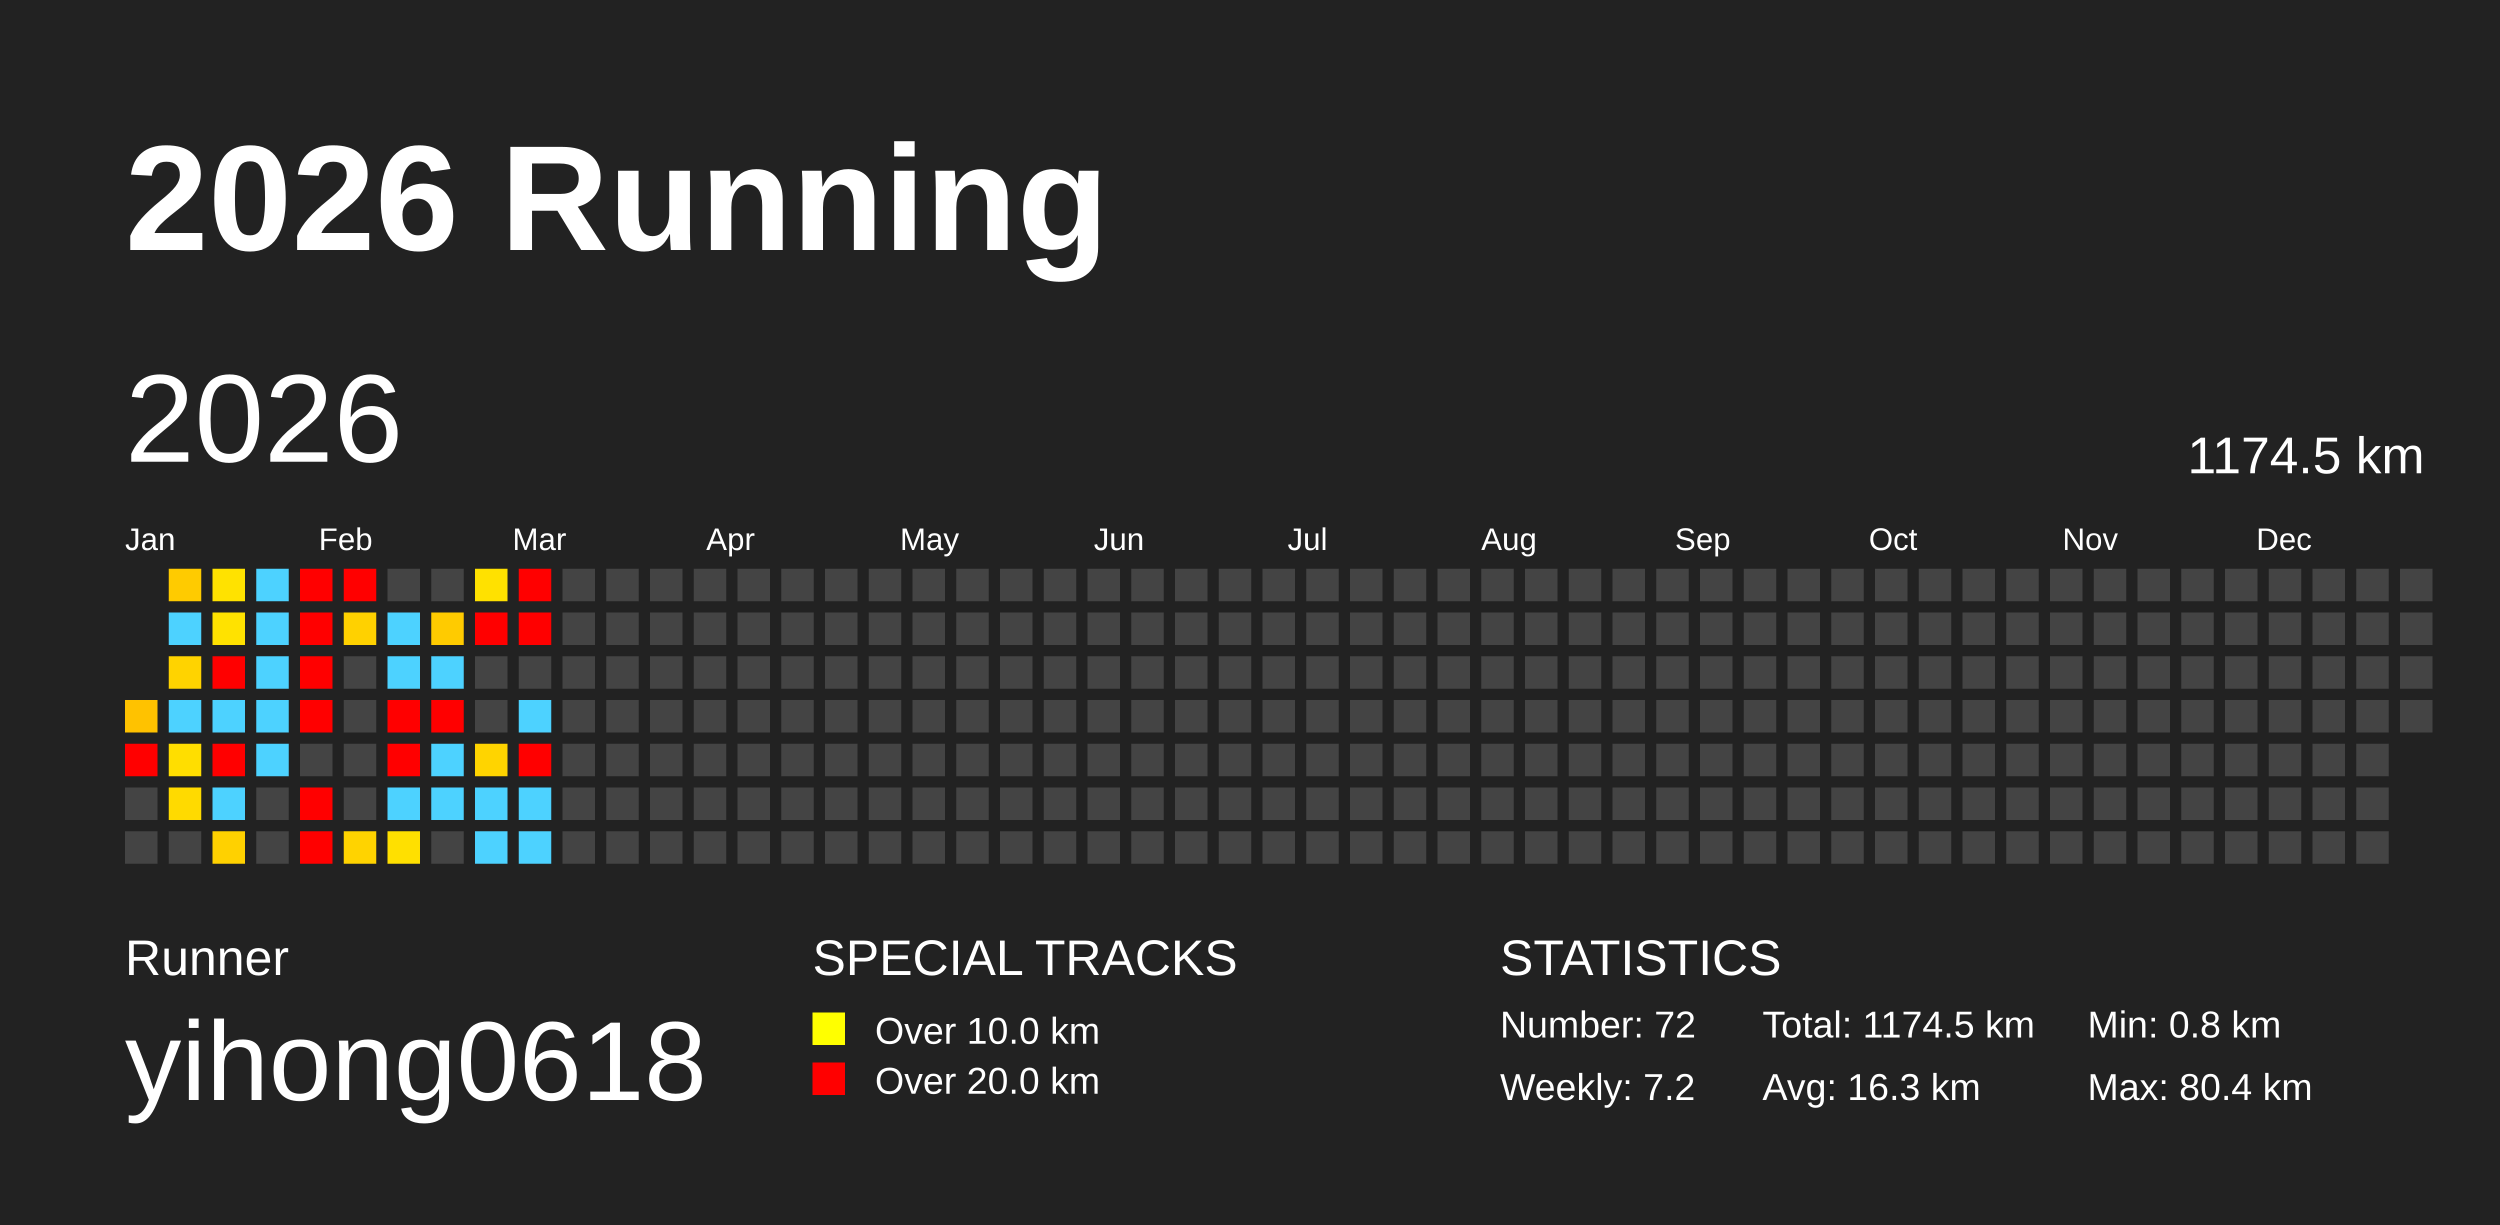
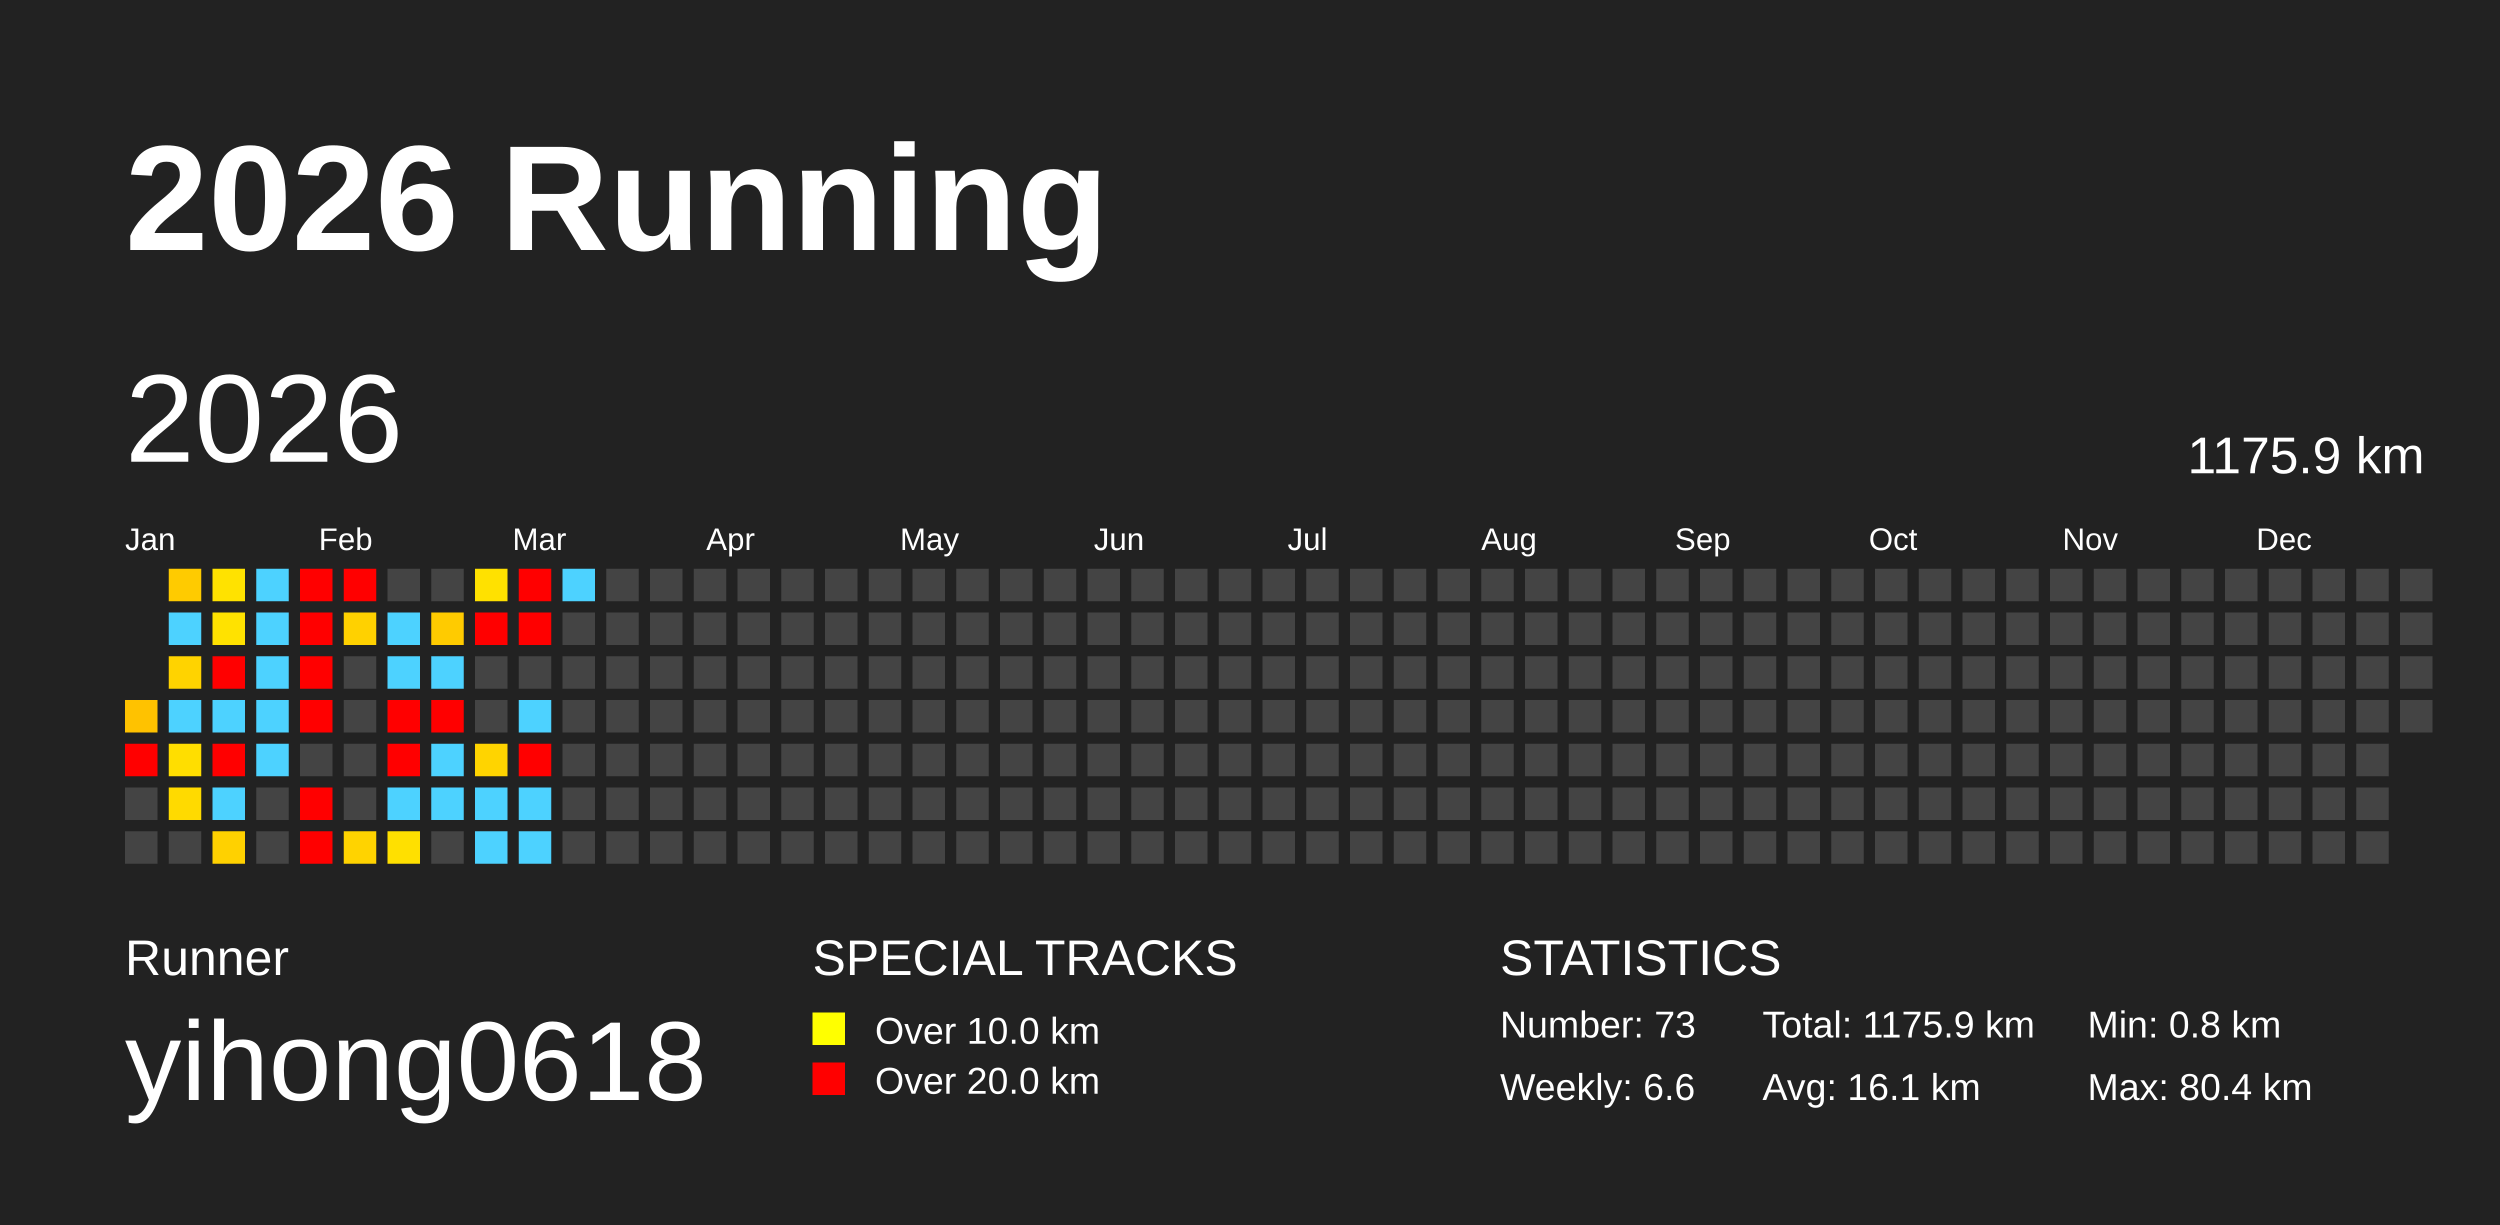
<svg xmlns="http://www.w3.org/2000/svg" baseProfile="full" height="98mm" version="1.1" viewBox="0,0,200,98" width="200mm">
  <defs />
  <rect fill="#222222" height="98" width="200" x="0" y="0" />
  <text fill="#FFFFFF" style="font-size:12px; font-family:Arial; font-weight:bold;" x="10" y="20">2026 Running</text>
  <text fill="#FFFFFF" style="font-size:4px; font-family:Arial" x="10" y="78">Runner</text>
  <text fill="#FFFFFF" style="font-size:9px; font-family:Arial" x="10" y="88">yihong0618</text>
  <text fill="#FFFFFF" style="font-size:4px; font-family:Arial" x="65" y="78">SPECIAL TRACKS</text>
  <rect fill="yellow" height="2.6" width="2.6" x="65" y="81" />
  <text fill="#FFFFFF" style="font-size:3px; font-family:Arial" x="70" y="83.5">Over 10.0 km</text>
  <rect fill="red" height="2.6" width="2.6" x="65" y="85" />
  <text fill="#FFFFFF" style="font-size:3px; font-family:Arial" x="70" y="87.5">Over 20.0 km</text>
  <text fill="#FFFFFF" style="font-size:4px; font-family:Arial" x="120" y="78">STATISTICS</text>
-   <text fill="#FFFFFF" style="font-size:3px; font-family:Arial" x="120" y="83">Number: 72</text>
-   <text fill="#FFFFFF" style="font-size:3px; font-family:Arial" x="120" y="88">Weekly: 7.2</text>
-   <text fill="#FFFFFF" style="font-size:3px; font-family:Arial" x="141" y="83">Total: 1174.5 km</text>
-   <text fill="#FFFFFF" style="font-size:3px; font-family:Arial" x="141" y="88">Avg: 16.3 km</text>
+   <text fill="#FFFFFF" style="font-size:3px; font-family:Arial" x="120" y="83">Number: 73</text>
+   <text fill="#FFFFFF" style="font-size:3px; font-family:Arial" x="120" y="88">Weekly: 6.6</text>
+   <text fill="#FFFFFF" style="font-size:3px; font-family:Arial" x="141" y="83">Total: 1175.9 km</text>
+   <text fill="#FFFFFF" style="font-size:3px; font-family:Arial" x="141" y="88">Avg: 16.1 km</text>
  <text fill="#FFFFFF" style="font-size:3px; font-family:Arial" x="167" y="83">Min: 0.8 km</text>
  <text fill="#FFFFFF" style="font-size:3px; font-family:Arial" x="167" y="88">Max: 80.4 km</text>
  <text dominant-baseline="hanging" fill="#FFFFFF" style="font-size:10.0px; font-family:Arial;" x="10" y="30">2026</text>
-   <text dominant-baseline="hanging" fill="#FFFFFF" style="font-size:4.125px; font-family:Arial;" x="175" y="35">1174.5 km</text>
+   <text dominant-baseline="hanging" fill="#FFFFFF" style="font-size:4.125px; font-family:Arial;" x="175" y="35">1175.9 km</text>
  <text fill="#FFFFFF" style="font-size:2.5px; font-family:Arial" x="10.0" y="44">Jan</text>
  <text fill="#FFFFFF" style="font-size:2.5px; font-family:Arial" x="25.5" y="44">Feb</text>
  <text fill="#FFFFFF" style="font-size:2.5px; font-family:Arial" x="41.0" y="44">Mar</text>
  <text fill="#FFFFFF" style="font-size:2.5px; font-family:Arial" x="56.5" y="44">Apr</text>
  <text fill="#FFFFFF" style="font-size:2.5px; font-family:Arial" x="72.0" y="44">May</text>
  <text fill="#FFFFFF" style="font-size:2.5px; font-family:Arial" x="87.5" y="44">Jun</text>
  <text fill="#FFFFFF" style="font-size:2.5px; font-family:Arial" x="103.0" y="44">Jul</text>
  <text fill="#FFFFFF" style="font-size:2.5px; font-family:Arial" x="118.5" y="44">Aug</text>
  <text fill="#FFFFFF" style="font-size:2.5px; font-family:Arial" x="134.0" y="44">Sep</text>
  <text fill="#FFFFFF" style="font-size:2.5px; font-family:Arial" x="149.5" y="44">Oct</text>
  <text fill="#FFFFFF" style="font-size:2.5px; font-family:Arial" x="165.0" y="44">Nov</text>
  <text fill="#FFFFFF" style="font-size:2.5px; font-family:Arial" x="180.5" y="44">Dec</text>
  <rect fill="#ffc200" height="2.6" width="2.6" x="10.0" y="56.0" />
  <rect fill="red" height="2.6" width="2.6" x="10.0" y="59.5" />
  <rect fill="#444444" height="2.6" width="2.6" x="10.0" y="63.0" />
  <rect fill="#444444" height="2.6" width="2.6" x="10.0" y="66.5" />
  <rect fill="#ffcb00" height="2.6" width="2.6" x="13.5" y="45.5" />
  <rect fill="#4dd2ff" height="2.6" width="2.6" x="13.5" y="49.0" />
  <rect fill="#ffd300" height="2.6" width="2.6" x="13.5" y="52.5" />
  <rect fill="#4dd2ff" height="2.6" width="2.6" x="13.5" y="56.0" />
  <rect fill="#ffde00" height="2.6" width="2.6" x="13.5" y="59.5" />
  <rect fill="#ffda00" height="2.6" width="2.6" x="13.5" y="63.0" />
  <rect fill="#444444" height="2.6" width="2.6" x="13.5" y="66.5" />
  <rect fill="#ffe200" height="2.6" width="2.6" x="17.0" y="45.5" />
  <rect fill="#ffe200" height="2.6" width="2.6" x="17.0" y="49.0" />
  <rect fill="red" height="2.6" width="2.6" x="17.0" y="52.5" />
  <rect fill="#4dd2ff" height="2.6" width="2.6" x="17.0" y="56.0" />
  <rect fill="red" height="2.6" width="2.6" x="17.0" y="59.5" />
  <rect fill="#4dd2ff" height="2.6" width="2.6" x="17.0" y="63.0" />
  <rect fill="#ffd100" height="2.6" width="2.6" x="17.0" y="66.5" />
  <rect fill="#4dd2ff" height="2.6" width="2.6" x="20.5" y="45.5" />
  <rect fill="#4dd2ff" height="2.6" width="2.6" x="20.5" y="49.0" />
  <rect fill="#4dd2ff" height="2.6" width="2.6" x="20.5" y="52.5" />
  <rect fill="#4dd2ff" height="2.6" width="2.6" x="20.5" y="56.0" />
  <rect fill="#4dd2ff" height="2.6" width="2.6" x="20.5" y="59.5" />
  <rect fill="#444444" height="2.6" width="2.6" x="20.5" y="63.0" />
  <rect fill="#444444" height="2.6" width="2.6" x="20.5" y="66.5" />
  <rect fill="red" height="2.6" width="2.6" x="24.0" y="45.5" />
  <rect fill="red" height="2.6" width="2.6" x="24.0" y="49.0" />
  <rect fill="red" height="2.6" width="2.6" x="24.0" y="52.5" />
  <rect fill="red" height="2.6" width="2.6" x="24.0" y="56.0" />
  <rect fill="#444444" height="2.6" width="2.6" x="24.0" y="59.5" />
  <rect fill="red" height="2.6" width="2.6" x="24.0" y="63.0" />
  <rect fill="red" height="2.6" width="2.6" x="24.0" y="66.5" />
  <rect fill="red" height="2.6" width="2.6" x="27.5" y="45.5" />
  <rect fill="#ffd100" height="2.6" width="2.6" x="27.5" y="49.0" />
  <rect fill="#444444" height="2.6" width="2.6" x="27.5" y="52.5" />
  <rect fill="#444444" height="2.6" width="2.6" x="27.5" y="56.0" />
  <rect fill="#444444" height="2.6" width="2.6" x="27.5" y="59.5" />
  <rect fill="#444444" height="2.6" width="2.6" x="27.5" y="63.0" />
  <rect fill="#ffd300" height="2.6" width="2.6" x="27.5" y="66.5" />
  <rect fill="#444444" height="2.6" width="2.6" x="31.0" y="45.5" />
  <rect fill="#4dd2ff" height="2.6" width="2.6" x="31.0" y="49.0" />
  <rect fill="#4dd2ff" height="2.6" width="2.6" x="31.0" y="52.5" />
  <rect fill="red" height="2.6" width="2.6" x="31.0" y="56.0" />
  <rect fill="red" height="2.6" width="2.6" x="31.0" y="59.5" />
  <rect fill="#4dd2ff" height="2.6" width="2.6" x="31.0" y="63.0" />
  <rect fill="#ffe000" height="2.6" width="2.6" x="31.0" y="66.5" />
  <rect fill="#444444" height="2.6" width="2.6" x="34.5" y="45.5" />
  <rect fill="#ffcb00" height="2.6" width="2.6" x="34.5" y="49.0" />
  <rect fill="#4dd2ff" height="2.6" width="2.6" x="34.5" y="52.5" />
  <rect fill="red" height="2.6" width="2.6" x="34.5" y="56.0" />
  <rect fill="#4dd2ff" height="2.6" width="2.6" x="34.5" y="59.5" />
  <rect fill="#4dd2ff" height="2.6" width="2.6" x="34.5" y="63.0" />
  <rect fill="#444444" height="2.6" width="2.6" x="34.5" y="66.5" />
  <rect fill="#ffe100" height="2.6" width="2.6" x="38.0" y="45.5" />
  <rect fill="red" height="2.6" width="2.6" x="38.0" y="49.0" />
  <rect fill="#444444" height="2.6" width="2.6" x="38.0" y="52.5" />
  <rect fill="#444444" height="2.6" width="2.6" x="38.0" y="56.0" />
  <rect fill="#ffd400" height="2.6" width="2.6" x="38.0" y="59.5" />
  <rect fill="#4dd2ff" height="2.6" width="2.6" x="38.0" y="63.0" />
  <rect fill="#4dd2ff" height="2.6" width="2.6" x="38.0" y="66.5" />
  <rect fill="red" height="2.6" width="2.6" x="41.5" y="45.5" />
  <rect fill="red" height="2.6" width="2.6" x="41.5" y="49.0" />
  <rect fill="#444444" height="2.6" width="2.6" x="41.5" y="52.5" />
  <rect fill="#4dd2ff" height="2.6" width="2.6" x="41.5" y="56.0" />
  <rect fill="red" height="2.6" width="2.6" x="41.5" y="59.5" />
  <rect fill="#4dd2ff" height="2.6" width="2.6" x="41.5" y="63.0" />
  <rect fill="#4dd2ff" height="2.6" width="2.6" x="41.5" y="66.5" />
-   <rect fill="#444444" height="2.6" width="2.6" x="45.0" y="45.5" />
+   <rect fill="#4dd2ff" height="2.6" width="2.6" x="45.0" y="45.5" />
  <rect fill="#444444" height="2.6" width="2.6" x="45.0" y="49.0" />
  <rect fill="#444444" height="2.6" width="2.6" x="45.0" y="52.5" />
  <rect fill="#444444" height="2.6" width="2.6" x="45.0" y="56.0" />
  <rect fill="#444444" height="2.6" width="2.6" x="45.0" y="59.5" />
  <rect fill="#444444" height="2.6" width="2.6" x="45.0" y="63.0" />
  <rect fill="#444444" height="2.6" width="2.6" x="45.0" y="66.5" />
  <rect fill="#444444" height="2.6" width="2.6" x="48.5" y="45.5" />
  <rect fill="#444444" height="2.6" width="2.6" x="48.5" y="49.0" />
  <rect fill="#444444" height="2.6" width="2.6" x="48.5" y="52.5" />
  <rect fill="#444444" height="2.6" width="2.6" x="48.5" y="56.0" />
  <rect fill="#444444" height="2.6" width="2.6" x="48.5" y="59.5" />
  <rect fill="#444444" height="2.6" width="2.6" x="48.5" y="63.0" />
  <rect fill="#444444" height="2.6" width="2.6" x="48.5" y="66.5" />
  <rect fill="#444444" height="2.6" width="2.6" x="52.0" y="45.5" />
  <rect fill="#444444" height="2.6" width="2.6" x="52.0" y="49.0" />
  <rect fill="#444444" height="2.6" width="2.6" x="52.0" y="52.5" />
  <rect fill="#444444" height="2.6" width="2.6" x="52.0" y="56.0" />
  <rect fill="#444444" height="2.6" width="2.6" x="52.0" y="59.5" />
  <rect fill="#444444" height="2.6" width="2.6" x="52.0" y="63.0" />
  <rect fill="#444444" height="2.6" width="2.6" x="52.0" y="66.5" />
  <rect fill="#444444" height="2.6" width="2.6" x="55.5" y="45.5" />
  <rect fill="#444444" height="2.6" width="2.6" x="55.5" y="49.0" />
  <rect fill="#444444" height="2.6" width="2.6" x="55.5" y="52.5" />
  <rect fill="#444444" height="2.6" width="2.6" x="55.5" y="56.0" />
  <rect fill="#444444" height="2.6" width="2.6" x="55.5" y="59.5" />
  <rect fill="#444444" height="2.6" width="2.6" x="55.5" y="63.0" />
  <rect fill="#444444" height="2.6" width="2.6" x="55.5" y="66.5" />
  <rect fill="#444444" height="2.6" width="2.6" x="59.0" y="45.5" />
  <rect fill="#444444" height="2.6" width="2.6" x="59.0" y="49.0" />
  <rect fill="#444444" height="2.6" width="2.6" x="59.0" y="52.5" />
  <rect fill="#444444" height="2.6" width="2.6" x="59.0" y="56.0" />
  <rect fill="#444444" height="2.6" width="2.6" x="59.0" y="59.5" />
  <rect fill="#444444" height="2.6" width="2.6" x="59.0" y="63.0" />
  <rect fill="#444444" height="2.6" width="2.6" x="59.0" y="66.5" />
  <rect fill="#444444" height="2.6" width="2.6" x="62.5" y="45.5" />
  <rect fill="#444444" height="2.6" width="2.6" x="62.5" y="49.0" />
  <rect fill="#444444" height="2.6" width="2.6" x="62.5" y="52.5" />
  <rect fill="#444444" height="2.6" width="2.6" x="62.5" y="56.0" />
  <rect fill="#444444" height="2.6" width="2.6" x="62.5" y="59.5" />
  <rect fill="#444444" height="2.6" width="2.6" x="62.5" y="63.0" />
  <rect fill="#444444" height="2.6" width="2.6" x="62.5" y="66.5" />
  <rect fill="#444444" height="2.6" width="2.6" x="66.0" y="45.5" />
  <rect fill="#444444" height="2.6" width="2.6" x="66.0" y="49.0" />
  <rect fill="#444444" height="2.6" width="2.6" x="66.0" y="52.5" />
  <rect fill="#444444" height="2.6" width="2.6" x="66.0" y="56.0" />
  <rect fill="#444444" height="2.6" width="2.6" x="66.0" y="59.5" />
  <rect fill="#444444" height="2.6" width="2.6" x="66.0" y="63.0" />
  <rect fill="#444444" height="2.6" width="2.6" x="66.0" y="66.5" />
  <rect fill="#444444" height="2.6" width="2.6" x="69.5" y="45.5" />
  <rect fill="#444444" height="2.6" width="2.6" x="69.5" y="49.0" />
  <rect fill="#444444" height="2.6" width="2.6" x="69.5" y="52.5" />
  <rect fill="#444444" height="2.6" width="2.6" x="69.5" y="56.0" />
  <rect fill="#444444" height="2.6" width="2.6" x="69.5" y="59.5" />
  <rect fill="#444444" height="2.6" width="2.6" x="69.5" y="63.0" />
  <rect fill="#444444" height="2.6" width="2.6" x="69.5" y="66.5" />
  <rect fill="#444444" height="2.6" width="2.6" x="73.0" y="45.5" />
  <rect fill="#444444" height="2.6" width="2.6" x="73.0" y="49.0" />
  <rect fill="#444444" height="2.6" width="2.6" x="73.0" y="52.5" />
  <rect fill="#444444" height="2.6" width="2.6" x="73.0" y="56.0" />
  <rect fill="#444444" height="2.6" width="2.6" x="73.0" y="59.5" />
  <rect fill="#444444" height="2.6" width="2.6" x="73.0" y="63.0" />
  <rect fill="#444444" height="2.6" width="2.6" x="73.0" y="66.5" />
  <rect fill="#444444" height="2.6" width="2.6" x="76.5" y="45.5" />
  <rect fill="#444444" height="2.6" width="2.6" x="76.5" y="49.0" />
  <rect fill="#444444" height="2.6" width="2.6" x="76.5" y="52.5" />
  <rect fill="#444444" height="2.6" width="2.6" x="76.5" y="56.0" />
  <rect fill="#444444" height="2.6" width="2.6" x="76.5" y="59.5" />
  <rect fill="#444444" height="2.6" width="2.6" x="76.5" y="63.0" />
  <rect fill="#444444" height="2.6" width="2.6" x="76.5" y="66.5" />
  <rect fill="#444444" height="2.6" width="2.6" x="80.0" y="45.5" />
  <rect fill="#444444" height="2.6" width="2.6" x="80.0" y="49.0" />
  <rect fill="#444444" height="2.6" width="2.6" x="80.0" y="52.5" />
  <rect fill="#444444" height="2.6" width="2.6" x="80.0" y="56.0" />
  <rect fill="#444444" height="2.6" width="2.6" x="80.0" y="59.5" />
  <rect fill="#444444" height="2.6" width="2.6" x="80.0" y="63.0" />
  <rect fill="#444444" height="2.6" width="2.6" x="80.0" y="66.5" />
  <rect fill="#444444" height="2.6" width="2.6" x="83.5" y="45.5" />
  <rect fill="#444444" height="2.6" width="2.6" x="83.5" y="49.0" />
  <rect fill="#444444" height="2.6" width="2.6" x="83.5" y="52.5" />
  <rect fill="#444444" height="2.6" width="2.6" x="83.5" y="56.0" />
  <rect fill="#444444" height="2.6" width="2.6" x="83.5" y="59.5" />
  <rect fill="#444444" height="2.6" width="2.6" x="83.5" y="63.0" />
  <rect fill="#444444" height="2.6" width="2.6" x="83.5" y="66.5" />
  <rect fill="#444444" height="2.6" width="2.6" x="87.0" y="45.5" />
  <rect fill="#444444" height="2.6" width="2.6" x="87.0" y="49.0" />
  <rect fill="#444444" height="2.6" width="2.6" x="87.0" y="52.5" />
  <rect fill="#444444" height="2.6" width="2.6" x="87.0" y="56.0" />
  <rect fill="#444444" height="2.6" width="2.6" x="87.0" y="59.5" />
  <rect fill="#444444" height="2.6" width="2.6" x="87.0" y="63.0" />
  <rect fill="#444444" height="2.6" width="2.6" x="87.0" y="66.5" />
  <rect fill="#444444" height="2.6" width="2.6" x="90.5" y="45.5" />
  <rect fill="#444444" height="2.6" width="2.6" x="90.5" y="49.0" />
  <rect fill="#444444" height="2.6" width="2.6" x="90.5" y="52.5" />
  <rect fill="#444444" height="2.6" width="2.6" x="90.5" y="56.0" />
  <rect fill="#444444" height="2.6" width="2.6" x="90.5" y="59.5" />
  <rect fill="#444444" height="2.6" width="2.6" x="90.5" y="63.0" />
  <rect fill="#444444" height="2.6" width="2.6" x="90.5" y="66.5" />
  <rect fill="#444444" height="2.6" width="2.6" x="94.0" y="45.5" />
  <rect fill="#444444" height="2.6" width="2.6" x="94.0" y="49.0" />
  <rect fill="#444444" height="2.6" width="2.6" x="94.0" y="52.5" />
  <rect fill="#444444" height="2.6" width="2.6" x="94.0" y="56.0" />
  <rect fill="#444444" height="2.6" width="2.6" x="94.0" y="59.5" />
  <rect fill="#444444" height="2.6" width="2.6" x="94.0" y="63.0" />
  <rect fill="#444444" height="2.6" width="2.6" x="94.0" y="66.5" />
  <rect fill="#444444" height="2.6" width="2.6" x="97.5" y="45.5" />
  <rect fill="#444444" height="2.6" width="2.6" x="97.5" y="49.0" />
  <rect fill="#444444" height="2.6" width="2.6" x="97.5" y="52.5" />
  <rect fill="#444444" height="2.6" width="2.6" x="97.5" y="56.0" />
  <rect fill="#444444" height="2.6" width="2.6" x="97.5" y="59.5" />
  <rect fill="#444444" height="2.6" width="2.6" x="97.5" y="63.0" />
  <rect fill="#444444" height="2.6" width="2.6" x="97.5" y="66.5" />
  <rect fill="#444444" height="2.6" width="2.6" x="101.0" y="45.5" />
  <rect fill="#444444" height="2.6" width="2.6" x="101.0" y="49.0" />
  <rect fill="#444444" height="2.6" width="2.6" x="101.0" y="52.5" />
  <rect fill="#444444" height="2.6" width="2.6" x="101.0" y="56.0" />
  <rect fill="#444444" height="2.6" width="2.6" x="101.0" y="59.5" />
  <rect fill="#444444" height="2.6" width="2.6" x="101.0" y="63.0" />
  <rect fill="#444444" height="2.6" width="2.6" x="101.0" y="66.5" />
  <rect fill="#444444" height="2.6" width="2.6" x="104.5" y="45.5" />
  <rect fill="#444444" height="2.6" width="2.6" x="104.5" y="49.0" />
  <rect fill="#444444" height="2.6" width="2.6" x="104.5" y="52.5" />
  <rect fill="#444444" height="2.6" width="2.6" x="104.5" y="56.0" />
  <rect fill="#444444" height="2.6" width="2.6" x="104.5" y="59.5" />
  <rect fill="#444444" height="2.6" width="2.6" x="104.5" y="63.0" />
  <rect fill="#444444" height="2.6" width="2.6" x="104.5" y="66.5" />
  <rect fill="#444444" height="2.6" width="2.6" x="108.0" y="45.5" />
  <rect fill="#444444" height="2.6" width="2.6" x="108.0" y="49.0" />
  <rect fill="#444444" height="2.6" width="2.6" x="108.0" y="52.5" />
  <rect fill="#444444" height="2.6" width="2.6" x="108.0" y="56.0" />
  <rect fill="#444444" height="2.6" width="2.6" x="108.0" y="59.5" />
  <rect fill="#444444" height="2.6" width="2.6" x="108.0" y="63.0" />
  <rect fill="#444444" height="2.6" width="2.6" x="108.0" y="66.5" />
  <rect fill="#444444" height="2.6" width="2.6" x="111.5" y="45.5" />
  <rect fill="#444444" height="2.6" width="2.6" x="111.5" y="49.0" />
  <rect fill="#444444" height="2.6" width="2.6" x="111.5" y="52.5" />
  <rect fill="#444444" height="2.6" width="2.6" x="111.5" y="56.0" />
  <rect fill="#444444" height="2.6" width="2.6" x="111.5" y="59.5" />
  <rect fill="#444444" height="2.6" width="2.6" x="111.5" y="63.0" />
  <rect fill="#444444" height="2.6" width="2.6" x="111.5" y="66.5" />
  <rect fill="#444444" height="2.6" width="2.6" x="115.0" y="45.5" />
  <rect fill="#444444" height="2.6" width="2.6" x="115.0" y="49.0" />
  <rect fill="#444444" height="2.6" width="2.6" x="115.0" y="52.5" />
  <rect fill="#444444" height="2.6" width="2.6" x="115.0" y="56.0" />
  <rect fill="#444444" height="2.6" width="2.6" x="115.0" y="59.5" />
  <rect fill="#444444" height="2.6" width="2.6" x="115.0" y="63.0" />
  <rect fill="#444444" height="2.6" width="2.6" x="115.0" y="66.5" />
  <rect fill="#444444" height="2.6" width="2.6" x="118.5" y="45.5" />
  <rect fill="#444444" height="2.6" width="2.6" x="118.5" y="49.0" />
  <rect fill="#444444" height="2.6" width="2.6" x="118.5" y="52.5" />
  <rect fill="#444444" height="2.6" width="2.6" x="118.5" y="56.0" />
  <rect fill="#444444" height="2.6" width="2.6" x="118.5" y="59.5" />
  <rect fill="#444444" height="2.6" width="2.6" x="118.5" y="63.0" />
  <rect fill="#444444" height="2.6" width="2.6" x="118.5" y="66.5" />
  <rect fill="#444444" height="2.6" width="2.6" x="122.0" y="45.5" />
  <rect fill="#444444" height="2.6" width="2.6" x="122.0" y="49.0" />
  <rect fill="#444444" height="2.6" width="2.6" x="122.0" y="52.5" />
  <rect fill="#444444" height="2.6" width="2.6" x="122.0" y="56.0" />
  <rect fill="#444444" height="2.6" width="2.6" x="122.0" y="59.5" />
  <rect fill="#444444" height="2.6" width="2.6" x="122.0" y="63.0" />
  <rect fill="#444444" height="2.6" width="2.6" x="122.0" y="66.5" />
  <rect fill="#444444" height="2.6" width="2.6" x="125.5" y="45.5" />
  <rect fill="#444444" height="2.6" width="2.6" x="125.5" y="49.0" />
  <rect fill="#444444" height="2.6" width="2.6" x="125.5" y="52.5" />
  <rect fill="#444444" height="2.6" width="2.6" x="125.5" y="56.0" />
  <rect fill="#444444" height="2.6" width="2.6" x="125.5" y="59.5" />
  <rect fill="#444444" height="2.6" width="2.6" x="125.5" y="63.0" />
  <rect fill="#444444" height="2.6" width="2.6" x="125.5" y="66.5" />
  <rect fill="#444444" height="2.6" width="2.6" x="129.0" y="45.5" />
  <rect fill="#444444" height="2.6" width="2.6" x="129.0" y="49.0" />
  <rect fill="#444444" height="2.6" width="2.6" x="129.0" y="52.5" />
  <rect fill="#444444" height="2.6" width="2.6" x="129.0" y="56.0" />
  <rect fill="#444444" height="2.6" width="2.6" x="129.0" y="59.5" />
  <rect fill="#444444" height="2.6" width="2.6" x="129.0" y="63.0" />
  <rect fill="#444444" height="2.6" width="2.6" x="129.0" y="66.5" />
  <rect fill="#444444" height="2.6" width="2.6" x="132.5" y="45.5" />
  <rect fill="#444444" height="2.6" width="2.6" x="132.5" y="49.0" />
  <rect fill="#444444" height="2.6" width="2.6" x="132.5" y="52.5" />
  <rect fill="#444444" height="2.6" width="2.6" x="132.5" y="56.0" />
  <rect fill="#444444" height="2.6" width="2.6" x="132.5" y="59.5" />
  <rect fill="#444444" height="2.6" width="2.6" x="132.5" y="63.0" />
  <rect fill="#444444" height="2.6" width="2.6" x="132.5" y="66.5" />
  <rect fill="#444444" height="2.6" width="2.6" x="136.0" y="45.5" />
  <rect fill="#444444" height="2.6" width="2.6" x="136.0" y="49.0" />
  <rect fill="#444444" height="2.6" width="2.6" x="136.0" y="52.5" />
  <rect fill="#444444" height="2.6" width="2.6" x="136.0" y="56.0" />
  <rect fill="#444444" height="2.6" width="2.6" x="136.0" y="59.5" />
  <rect fill="#444444" height="2.6" width="2.6" x="136.0" y="63.0" />
  <rect fill="#444444" height="2.6" width="2.6" x="136.0" y="66.5" />
  <rect fill="#444444" height="2.6" width="2.6" x="139.5" y="45.5" />
  <rect fill="#444444" height="2.6" width="2.6" x="139.5" y="49.0" />
  <rect fill="#444444" height="2.6" width="2.6" x="139.5" y="52.5" />
  <rect fill="#444444" height="2.6" width="2.6" x="139.5" y="56.0" />
  <rect fill="#444444" height="2.6" width="2.6" x="139.5" y="59.5" />
  <rect fill="#444444" height="2.6" width="2.6" x="139.5" y="63.0" />
  <rect fill="#444444" height="2.6" width="2.6" x="139.5" y="66.5" />
  <rect fill="#444444" height="2.6" width="2.6" x="143.0" y="45.5" />
  <rect fill="#444444" height="2.6" width="2.6" x="143.0" y="49.0" />
  <rect fill="#444444" height="2.6" width="2.6" x="143.0" y="52.5" />
  <rect fill="#444444" height="2.6" width="2.6" x="143.0" y="56.0" />
  <rect fill="#444444" height="2.6" width="2.6" x="143.0" y="59.5" />
  <rect fill="#444444" height="2.6" width="2.6" x="143.0" y="63.0" />
  <rect fill="#444444" height="2.6" width="2.6" x="143.0" y="66.5" />
  <rect fill="#444444" height="2.6" width="2.6" x="146.5" y="45.5" />
  <rect fill="#444444" height="2.6" width="2.6" x="146.5" y="49.0" />
  <rect fill="#444444" height="2.6" width="2.6" x="146.5" y="52.5" />
  <rect fill="#444444" height="2.6" width="2.6" x="146.5" y="56.0" />
  <rect fill="#444444" height="2.6" width="2.6" x="146.5" y="59.5" />
  <rect fill="#444444" height="2.6" width="2.6" x="146.5" y="63.0" />
  <rect fill="#444444" height="2.6" width="2.6" x="146.5" y="66.5" />
  <rect fill="#444444" height="2.6" width="2.6" x="150.0" y="45.5" />
  <rect fill="#444444" height="2.6" width="2.6" x="150.0" y="49.0" />
  <rect fill="#444444" height="2.6" width="2.6" x="150.0" y="52.5" />
  <rect fill="#444444" height="2.6" width="2.6" x="150.0" y="56.0" />
  <rect fill="#444444" height="2.6" width="2.6" x="150.0" y="59.5" />
  <rect fill="#444444" height="2.6" width="2.6" x="150.0" y="63.0" />
  <rect fill="#444444" height="2.6" width="2.6" x="150.0" y="66.5" />
  <rect fill="#444444" height="2.6" width="2.6" x="153.5" y="45.5" />
  <rect fill="#444444" height="2.6" width="2.6" x="153.5" y="49.0" />
  <rect fill="#444444" height="2.6" width="2.6" x="153.5" y="52.5" />
  <rect fill="#444444" height="2.6" width="2.6" x="153.5" y="56.0" />
  <rect fill="#444444" height="2.6" width="2.6" x="153.5" y="59.5" />
  <rect fill="#444444" height="2.6" width="2.6" x="153.5" y="63.0" />
  <rect fill="#444444" height="2.6" width="2.6" x="153.5" y="66.5" />
  <rect fill="#444444" height="2.6" width="2.6" x="157.0" y="45.5" />
  <rect fill="#444444" height="2.6" width="2.6" x="157.0" y="49.0" />
  <rect fill="#444444" height="2.6" width="2.6" x="157.0" y="52.5" />
  <rect fill="#444444" height="2.6" width="2.6" x="157.0" y="56.0" />
  <rect fill="#444444" height="2.6" width="2.6" x="157.0" y="59.5" />
  <rect fill="#444444" height="2.6" width="2.6" x="157.0" y="63.0" />
  <rect fill="#444444" height="2.6" width="2.6" x="157.0" y="66.5" />
  <rect fill="#444444" height="2.6" width="2.6" x="160.5" y="45.5" />
  <rect fill="#444444" height="2.6" width="2.6" x="160.5" y="49.0" />
  <rect fill="#444444" height="2.6" width="2.6" x="160.5" y="52.5" />
  <rect fill="#444444" height="2.6" width="2.6" x="160.5" y="56.0" />
  <rect fill="#444444" height="2.6" width="2.6" x="160.5" y="59.5" />
  <rect fill="#444444" height="2.6" width="2.6" x="160.5" y="63.0" />
  <rect fill="#444444" height="2.6" width="2.6" x="160.5" y="66.5" />
  <rect fill="#444444" height="2.6" width="2.6" x="164.0" y="45.5" />
  <rect fill="#444444" height="2.6" width="2.6" x="164.0" y="49.0" />
  <rect fill="#444444" height="2.6" width="2.6" x="164.0" y="52.5" />
  <rect fill="#444444" height="2.6" width="2.6" x="164.0" y="56.0" />
  <rect fill="#444444" height="2.6" width="2.6" x="164.0" y="59.5" />
  <rect fill="#444444" height="2.6" width="2.6" x="164.0" y="63.0" />
  <rect fill="#444444" height="2.6" width="2.6" x="164.0" y="66.5" />
  <rect fill="#444444" height="2.6" width="2.6" x="167.5" y="45.5" />
  <rect fill="#444444" height="2.6" width="2.6" x="167.5" y="49.0" />
  <rect fill="#444444" height="2.6" width="2.6" x="167.5" y="52.5" />
  <rect fill="#444444" height="2.6" width="2.6" x="167.5" y="56.0" />
  <rect fill="#444444" height="2.6" width="2.6" x="167.5" y="59.5" />
  <rect fill="#444444" height="2.6" width="2.6" x="167.5" y="63.0" />
  <rect fill="#444444" height="2.6" width="2.6" x="167.5" y="66.5" />
  <rect fill="#444444" height="2.6" width="2.6" x="171.0" y="45.5" />
  <rect fill="#444444" height="2.6" width="2.6" x="171.0" y="49.0" />
  <rect fill="#444444" height="2.6" width="2.6" x="171.0" y="52.5" />
  <rect fill="#444444" height="2.6" width="2.6" x="171.0" y="56.0" />
  <rect fill="#444444" height="2.6" width="2.6" x="171.0" y="59.5" />
  <rect fill="#444444" height="2.6" width="2.6" x="171.0" y="63.0" />
  <rect fill="#444444" height="2.6" width="2.6" x="171.0" y="66.5" />
  <rect fill="#444444" height="2.6" width="2.6" x="174.5" y="45.5" />
  <rect fill="#444444" height="2.6" width="2.6" x="174.5" y="49.0" />
  <rect fill="#444444" height="2.6" width="2.6" x="174.5" y="52.5" />
  <rect fill="#444444" height="2.6" width="2.6" x="174.5" y="56.0" />
  <rect fill="#444444" height="2.6" width="2.6" x="174.5" y="59.5" />
  <rect fill="#444444" height="2.6" width="2.6" x="174.5" y="63.0" />
  <rect fill="#444444" height="2.6" width="2.6" x="174.5" y="66.5" />
  <rect fill="#444444" height="2.6" width="2.6" x="178.0" y="45.5" />
  <rect fill="#444444" height="2.6" width="2.6" x="178.0" y="49.0" />
  <rect fill="#444444" height="2.6" width="2.6" x="178.0" y="52.5" />
  <rect fill="#444444" height="2.6" width="2.6" x="178.0" y="56.0" />
  <rect fill="#444444" height="2.6" width="2.6" x="178.0" y="59.5" />
  <rect fill="#444444" height="2.6" width="2.6" x="178.0" y="63.0" />
  <rect fill="#444444" height="2.6" width="2.6" x="178.0" y="66.5" />
  <rect fill="#444444" height="2.6" width="2.6" x="181.5" y="45.5" />
  <rect fill="#444444" height="2.6" width="2.6" x="181.5" y="49.0" />
  <rect fill="#444444" height="2.6" width="2.6" x="181.5" y="52.5" />
  <rect fill="#444444" height="2.6" width="2.6" x="181.5" y="56.0" />
  <rect fill="#444444" height="2.6" width="2.6" x="181.5" y="59.5" />
  <rect fill="#444444" height="2.6" width="2.6" x="181.5" y="63.0" />
  <rect fill="#444444" height="2.6" width="2.6" x="181.5" y="66.5" />
  <rect fill="#444444" height="2.6" width="2.6" x="185.0" y="45.5" />
  <rect fill="#444444" height="2.6" width="2.6" x="185.0" y="49.0" />
  <rect fill="#444444" height="2.6" width="2.6" x="185.0" y="52.5" />
  <rect fill="#444444" height="2.6" width="2.6" x="185.0" y="56.0" />
  <rect fill="#444444" height="2.6" width="2.6" x="185.0" y="59.5" />
  <rect fill="#444444" height="2.6" width="2.6" x="185.0" y="63.0" />
  <rect fill="#444444" height="2.6" width="2.6" x="185.0" y="66.5" />
  <rect fill="#444444" height="2.6" width="2.6" x="188.5" y="45.5" />
  <rect fill="#444444" height="2.6" width="2.6" x="188.5" y="49.0" />
  <rect fill="#444444" height="2.6" width="2.6" x="188.5" y="52.5" />
  <rect fill="#444444" height="2.6" width="2.6" x="188.5" y="56.0" />
  <rect fill="#444444" height="2.6" width="2.6" x="188.5" y="59.5" />
  <rect fill="#444444" height="2.6" width="2.6" x="188.5" y="63.0" />
  <rect fill="#444444" height="2.6" width="2.6" x="188.5" y="66.5" />
  <rect fill="#444444" height="2.6" width="2.6" x="192.0" y="45.5" />
  <rect fill="#444444" height="2.6" width="2.6" x="192.0" y="49.0" />
  <rect fill="#444444" height="2.6" width="2.6" x="192.0" y="52.5" />
  <rect fill="#444444" height="2.6" width="2.6" x="192.0" y="56.0" />
</svg>
